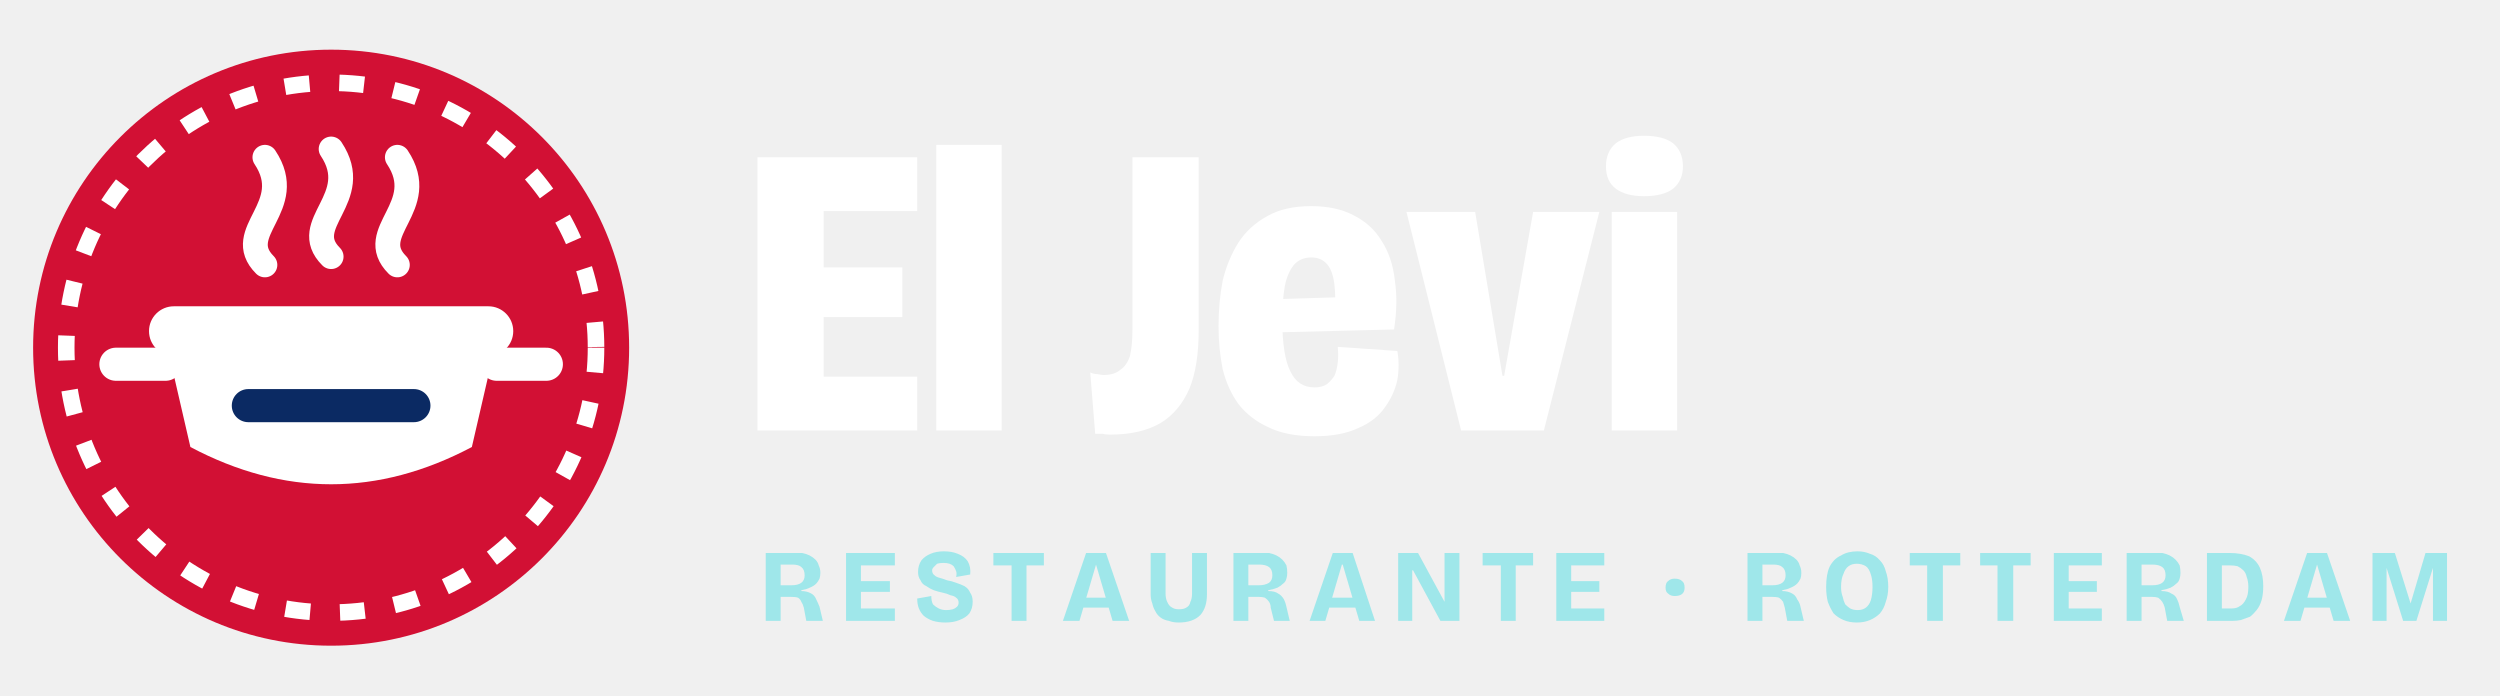
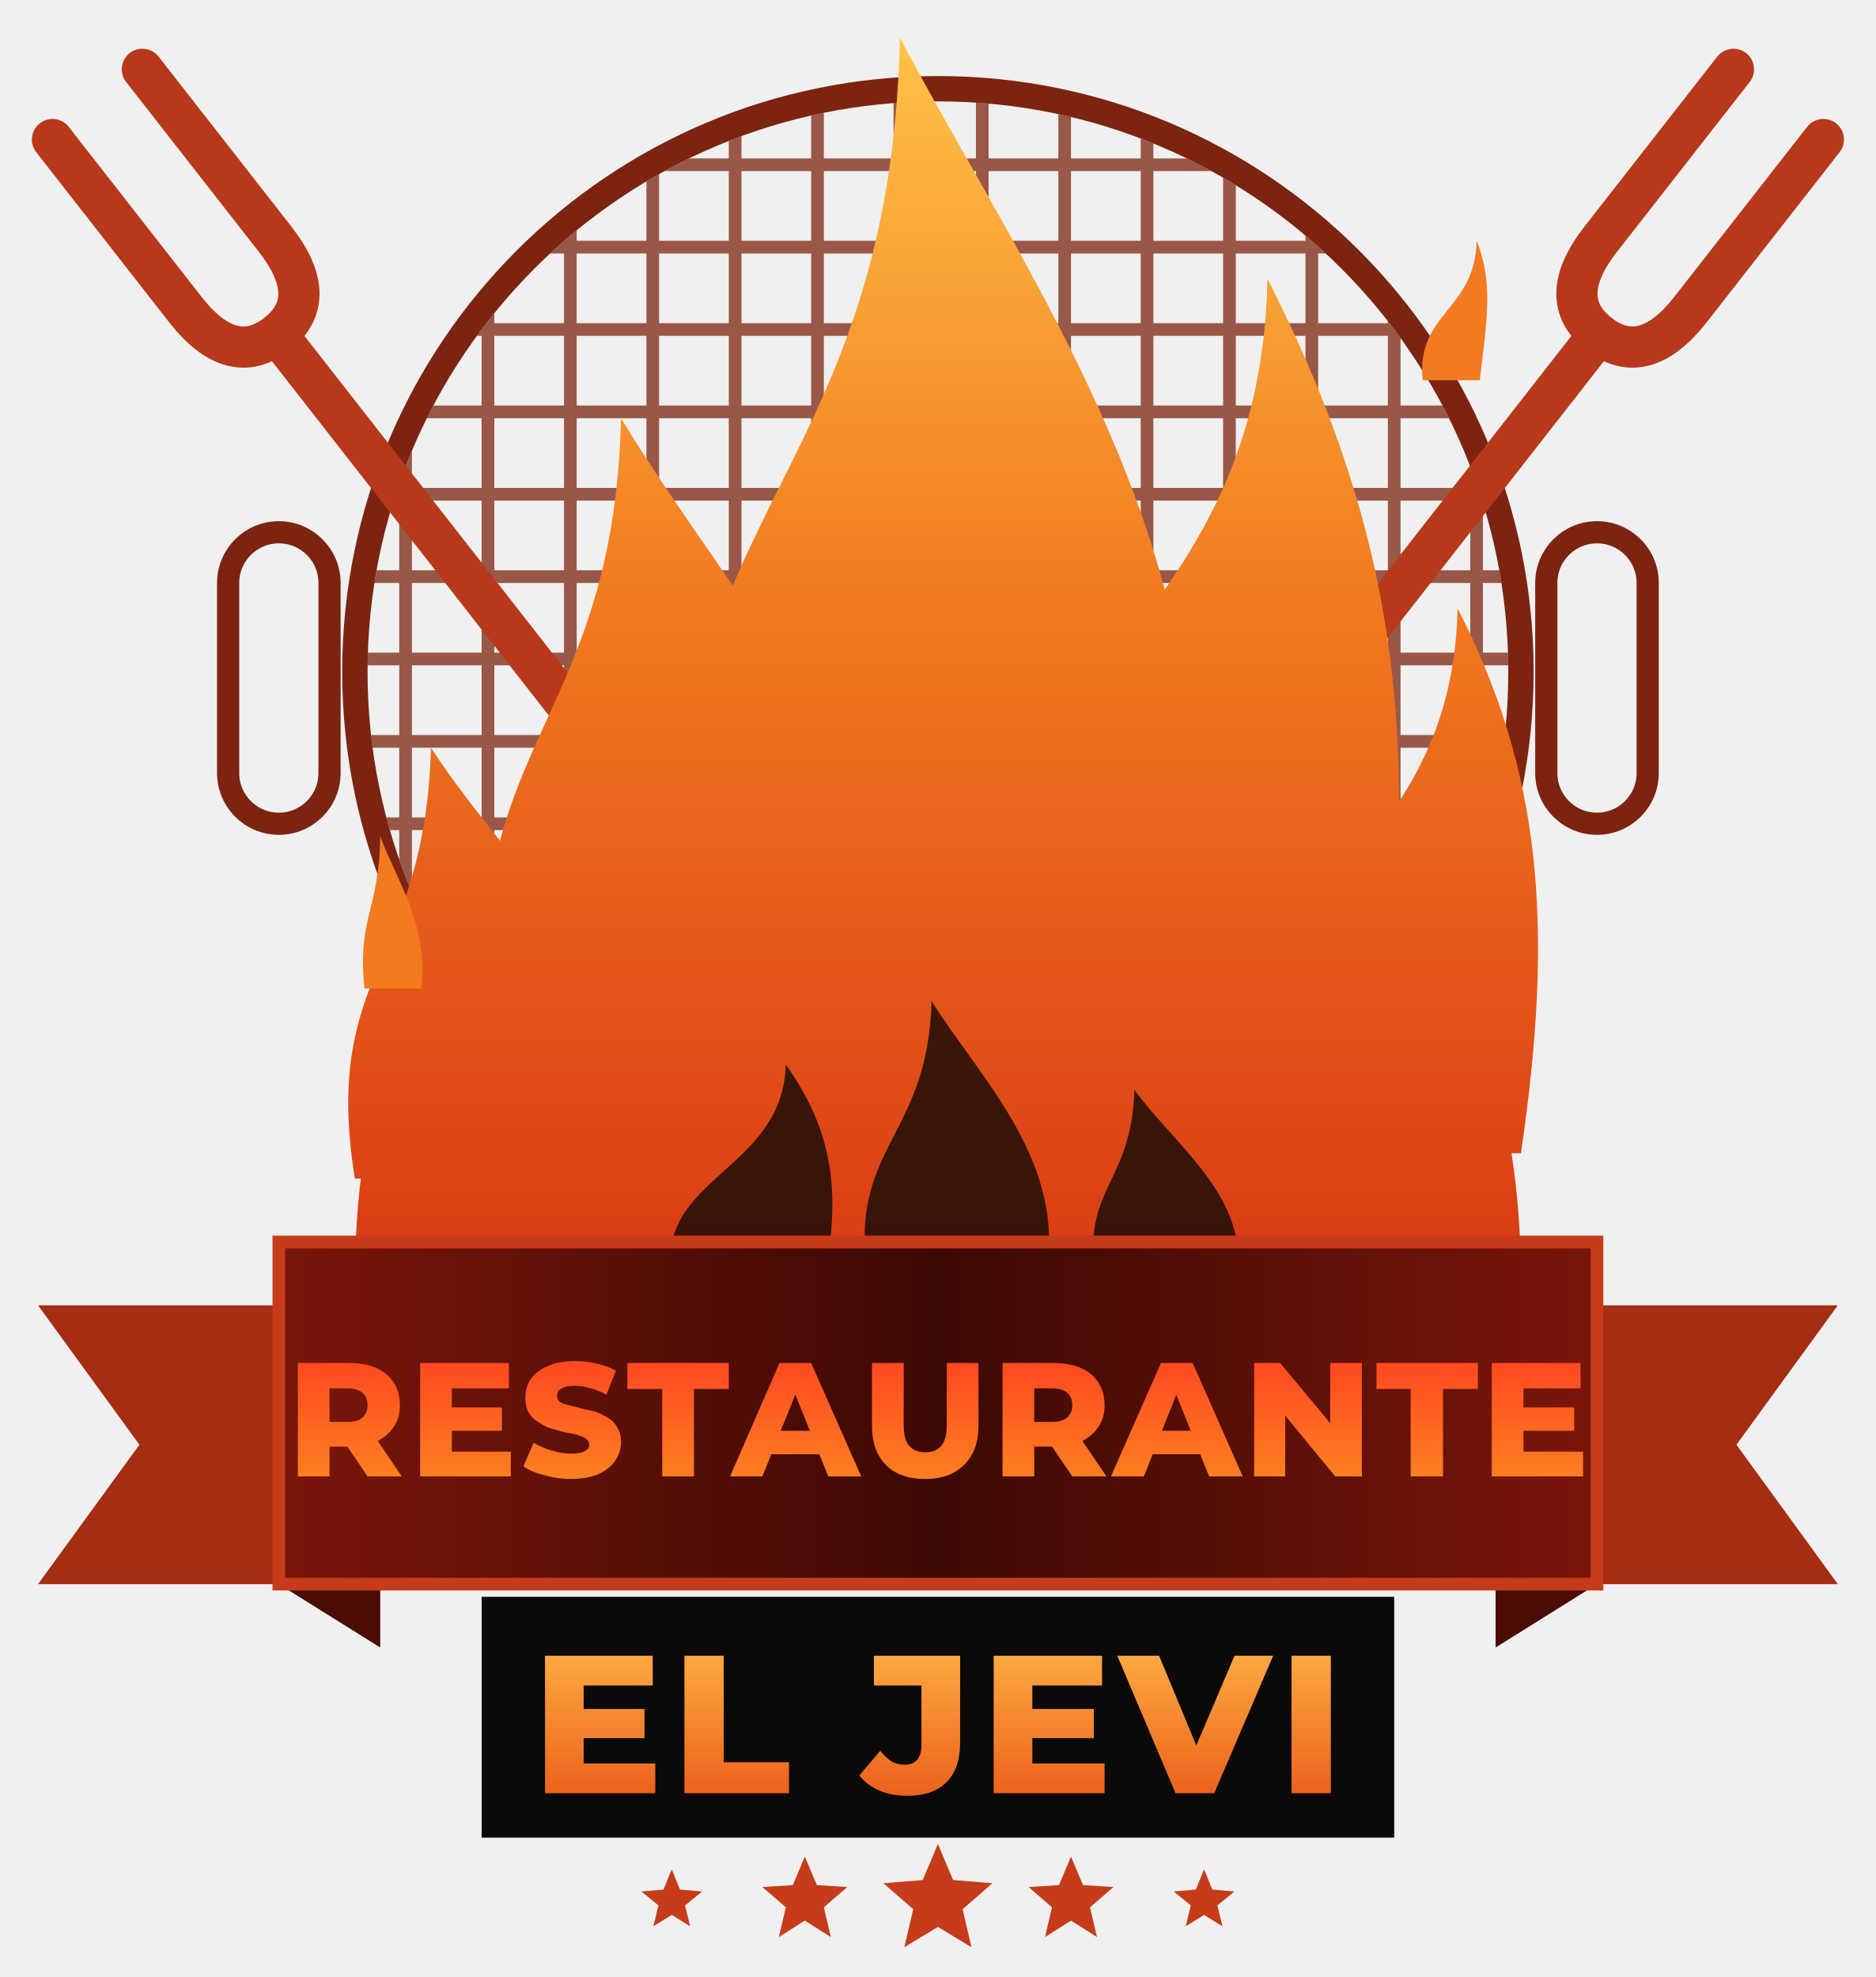
- <svg xmlns="http://www.w3.org/2000/svg" viewBox="0 0 302 84" width="302" height="84" role="img" aria-label="Restaurante El Jevi">
-   <g>
-     <circle cx="40" cy="42" r="36" fill="#D21034" />
-     <circle cx="40" cy="42" r="32.0" fill="none" stroke="#fff" stroke-width="2.0" stroke-dasharray="3.0 3.6" />
-     <path d="M20.0 41.0L60.0 41.0L57.0 54.0Q40.0 63.0 23.0 54.0Z" fill="#fff" />
-     <rect x="18.0" y="37.0" width="44.0" height="6.0" rx="3.0" fill="#fff" />
-     <path d="M20.0 44.0h-6.0M60.0 44.0h6.0" stroke="#fff" stroke-width="4.0" stroke-linecap="round" />
-     <path d="M32.0 32.0c-4.0 -4.0 4.0 -7.0 0 -13.0M40.0 31.0c-4.0 -4.0 4.0 -7.0 0 -13.0M48.0 32.0c-4.0 -4.0 4.0 -7.0 0 -13.0" fill="none" stroke="#fff" stroke-width="3.0" stroke-linecap="round" />
-     <rect x="28.0" y="47.0" width="24.0" height="4.0" rx="2.0" fill="#0B2A63" />
+ <svg xmlns="http://www.w3.org/2000/svg" viewBox="52 44 296 312" role="img" aria-label="Restaurante El Jevi">
+   <defs>
+     <linearGradient id="lv" gradientUnits="userSpaceOnUse" x1="0" y1="246" x2="0" y2="50">
+       <stop offset="0" stop-color="#d93a14" />
+       <stop offset=".55" stop-color="#f27a1f" />
+       <stop offset="1" stop-color="#ffc247" />
+     </linearGradient>
+     <linearGradient id="lr" gradientUnits="userSpaceOnUse" x1="0" y1="255" x2="0" y2="282">
+       <stop offset="0" stop-color="#ff3d1f" />
+       <stop offset="1" stop-color="#ff8d22" />
+     </linearGradient>
+     <linearGradient id="le" gradientUnits="userSpaceOnUse" x1="0" y1="302" x2="0" y2="328">
+       <stop offset="0" stop-color="#ffb347" />
+       <stop offset="1" stop-color="#ec5f1a" />
+     </linearGradient>
+     <linearGradient id="lb" gradientUnits="userSpaceOnUse" x1="96" y1="0" x2="304" y2="0">
+       <stop offset="0" stop-color="#7a160a" />
+       <stop offset=".5" stop-color="#3d0905" />
+       <stop offset="1" stop-color="#7a160a" />
+     </linearGradient>
+     <clipPath id="lc">
+       <circle cx="200" cy="150" r="90" />
+     </clipPath>
+   </defs>
+   <g fill="none" stroke="#7c2410" stroke-linecap="round">
+     <circle cx="200" cy="150" r="92" stroke-width="4" />
+     <path d="M116 58V242M129 58V242M142 58V242M155 58V242M168 58V242M181 58V242M194 58V242M207 58V242M220 58V242M233 58V242M246 58V242M259 58V242M272 58V242M285 58V242M108 70H292M108 83H292M108 96H292M108 109H292M108 122H292M108 135H292M108 148H292M108 161H292M108 174H292M108 187H292M108 200H292M108 213H292M108 226H292M108 239H292" stroke-width="2" clip-path="url(#lc)" opacity=".75" />
+     <rect x="88" y="128" width="16" height="46" rx="8" stroke-width="3.5" />
+     <rect x="296" y="128" width="16" height="46" rx="8" stroke-width="3.5" />
+     <g stroke="#b8381a" stroke-width="6.5" stroke-linejoin="round">
+       <path transform="translate(92 92) rotate(-38)" d="M-9 -40V-6Q-9 6 0 6Q9 6 9 -6V-40M0 6V150" />
+       <path transform="translate(308 92) rotate(38)" d="M-9 -40V-6Q-9 6 0 6Q9 6 9 -6V-40M0 6V150" />
+     </g>
  </g>
-   <path fill="#FFFFFF" d="M91.5 52V19H99.5V52ZM97.3 52V45.5H110.8V52ZM97.3 38.3V32.3H109V38.3ZM97.3 25.5V19H110.8V25.5ZM113.1 52V17.5H121V52ZM132.3 52.4 131.7 45Q132.2 45.2 132.6 45.2Q133.1 45.3 133.3 45.3Q134.6 45.3 135.3 44.7Q136.1 44.2 136.5 43Q136.8 41.7 136.8 39.8V19H144.8V39.9Q144.8 44.2 143.7 46.9Q142.5 49.7 140.2 51.1Q137.8 52.5 134.1 52.5Q133.5 52.5 133.2 52.4Q132.8 52.4 132.3 52.4ZM158.8 52.7Q155.4 52.7 153.2 51.6Q151 50.6 149.6 48.8Q148.3 47 147.7 44.6Q147.2 42.1 147.2 39.4Q147.2 36.5 147.7 33.9Q148.3 31.4 149.6 29.3Q150.9 27.3 153.1 26.1Q155.2 24.9 158.4 24.9Q161.4 24.9 163.5 26Q165.7 27.1 166.9 29.1Q168.2 31.1 168.5 33.9Q168.9 36.6 168.4 39.8L152.2 40.2V36.2L162 35.9L161.2 38.5Q161.4 36 161.2 34.4Q161 32.7 160.3 31.9Q159.6 31.1 158.4 31.1Q157.1 31.1 156.3 32Q155.5 33 155.2 34.6Q154.9 36.3 154.9 38.6Q154.9 43 155.9 44.9Q156.8 46.8 158.8 46.8Q159.7 46.8 160.3 46.4Q160.8 46 161.2 45.4Q161.5 44.7 161.6 43.8Q161.7 42.9 161.6 41.9L168.8 42.4Q169.1 44.1 168.8 45.9Q168.4 47.7 167.3 49.2Q166.2 50.8 164.1 51.7Q162 52.7 158.8 52.7ZM176.5 52 169.9 25.6H178.2L181.5 45.4H181.7L185.2 25.6H193.2L186.5 52ZM194.7 52V25.6H202.6V52ZM198.6 23.7Q196.4 23.7 195.2 22.8Q194 21.9 194 20.1Q194 18.3 195.2 17.3Q196.4 16.4 198.6 16.4Q200.9 16.4 202.1 17.3Q203.3 18.3 203.3 20.1Q203.3 21.8 202.1 22.8Q200.9 23.7 198.6 23.7Z" />
-   <path fill="#9FE7EA" d="M92.5 75V66.8H95.8Q96.4 66.8 96.9 66.8Q97.4 66.9 97.8 67.1Q98.2 67.3 98.5 67.6Q98.8 67.9 98.9 68.3Q99.1 68.7 99.1 69.2Q99.1 69.6 99 69.9Q98.8 70.3 98.6 70.5Q98.3 70.8 97.8 71Q97.4 71.2 96.8 71.3V71.4Q97.5 71.4 98 71.7Q98.4 71.9 98.6 72.4Q98.8 72.8 99 73.3L99.4 75H97.4L97.1 73.4Q97 73 96.8 72.7Q96.7 72.4 96.4 72.2Q96.1 72.1 95.5 72.1H94.3V75ZM94.3 70.7H95.6Q96.4 70.7 96.8 70.4Q97.2 70.1 97.2 69.5Q97.2 68.8 96.8 68.5Q96.5 68.2 95.7 68.2H94.3ZM102.2 75V66.8H104V75ZM103.5 75V73.5H108.1V75ZM103.5 71.5V70.2H107.5V71.5ZM103.5 68.3V66.8H108.1V68.3ZM114.2 75.2Q113.4 75.2 112.7 75Q112.1 74.8 111.6 74.4Q111.2 74 111 73.5Q110.8 73 110.8 72.3L112.5 72Q112.5 72.6 112.7 73Q113 73.3 113.4 73.5Q113.8 73.7 114.3 73.7Q114.7 73.7 115.1 73.6Q115.4 73.5 115.6 73.3Q115.8 73.1 115.8 72.8Q115.8 72.4 115.5 72.2Q115.3 72 114.8 71.9Q114.4 71.7 113.9 71.6Q113.4 71.5 112.8 71.3Q112.3 71.1 111.9 70.8Q111.4 70.6 111.2 70.1Q110.9 69.7 110.9 69.1Q110.9 68.3 111.3 67.7Q111.7 67.2 112.4 66.9Q113.1 66.6 114 66.6Q115 66.6 115.7 66.9Q116.5 67.2 116.9 67.8Q117.3 68.5 117.2 69.4L115.5 69.7Q115.6 69.3 115.5 69Q115.4 68.7 115.2 68.4Q115 68.2 114.7 68.1Q114.4 68 114 68Q113.5 68 113.2 68.1Q113 68.3 112.8 68.5Q112.6 68.7 112.6 68.9Q112.6 69.3 112.9 69.5Q113.1 69.7 113.5 69.8Q113.9 69.9 114.4 70.1Q115 70.2 115.5 70.4Q116.1 70.6 116.5 70.8Q117 71.1 117.2 71.6Q117.5 72 117.5 72.7Q117.5 73.5 117.1 74.1Q116.7 74.6 115.9 74.9Q115.2 75.2 114.2 75.2ZM122.2 75V66.8H124V75ZM120 68.3V66.8H126.1V68.3ZM128.4 75 131.2 66.8H133.6L136.4 75H134.4L132.4 68.2H132.4L130.4 75ZM129.9 73.4V72.2H135.1V73.4ZM142.4 75.2Q141.7 75.2 141.2 75Q140.6 74.9 140.2 74.6Q139.8 74.3 139.6 73.9Q139.3 73.4 139.2 72.9Q139 72.4 139 71.8V66.8H140.8V71.7Q140.8 72.3 141 72.7Q141.2 73.2 141.6 73.4Q141.9 73.6 142.4 73.6Q143 73.6 143.3 73.4Q143.7 73.2 143.8 72.7Q144 72.3 144 71.7V66.8H145.8V71.8Q145.8 73.4 145 74.3Q144.1 75.2 142.4 75.2ZM149 75V66.8H152.3Q152.8 66.8 153.3 66.8Q153.8 66.9 154.2 67.1Q154.6 67.3 154.9 67.6Q155.2 67.9 155.4 68.3Q155.5 68.7 155.5 69.2Q155.5 69.6 155.4 69.9Q155.3 70.3 155 70.5Q154.7 70.8 154.3 71Q153.8 71.2 153.2 71.3V71.4Q154 71.4 154.4 71.7Q154.8 71.9 155.1 72.4Q155.3 72.8 155.4 73.3L155.8 75H153.9L153.5 73.4Q153.5 73 153.3 72.7Q153.1 72.4 152.8 72.2Q152.5 72.1 152 72.1H150.8V75ZM150.8 70.7H152.1Q152.8 70.7 153.3 70.4Q153.7 70.1 153.7 69.5Q153.7 68.8 153.3 68.5Q152.9 68.2 152.1 68.2H150.8ZM158.2 75 161 66.8H163.4L166.1 75H164.2L162.2 68.2H162.1L160.1 75ZM159.7 73.4V72.2H164.9V73.4ZM168.9 75V66.8H171.3L174.5 72.7H174.5V66.8H176.3V75H174L170.7 68.9H170.6V75ZM181.3 75V66.8H183.1V75ZM179.1 68.3V66.8H185.2V68.3ZM188 75V66.8H189.8V75ZM189.3 75V73.5H193.8V75ZM189.3 71.5V70.2H193.2V71.5ZM189.3 68.3V66.8H193.8V68.3ZM202.3 72Q201.8 72 201.5 71.7Q201.2 71.5 201.2 71Q201.2 70.4 201.5 70.2Q201.8 69.9 202.3 69.9Q202.9 69.9 203.2 70.2Q203.5 70.4 203.5 71Q203.5 72 202.3 72ZM211.1 75V66.8H214.3Q214.9 66.8 215.4 66.8Q215.9 66.9 216.3 67.1Q216.7 67.3 217 67.6Q217.3 67.9 217.4 68.3Q217.6 68.7 217.6 69.2Q217.6 69.6 217.5 69.9Q217.3 70.3 217.1 70.5Q216.8 70.8 216.3 71Q215.9 71.2 215.3 71.3V71.4Q216 71.4 216.5 71.7Q216.9 71.9 217.1 72.4Q217.4 72.8 217.5 73.3L217.9 75H215.9L215.6 73.4Q215.5 73 215.4 72.7Q215.2 72.4 214.9 72.2Q214.6 72.1 214 72.1H212.9V75ZM212.9 70.7H214.1Q214.9 70.7 215.3 70.4Q215.7 70.1 215.7 69.5Q215.7 68.8 215.3 68.5Q215 68.2 214.2 68.2H212.9ZM224.3 75.2Q223.4 75.2 222.7 74.9Q222 74.6 221.5 74.1Q221.1 73.5 220.8 72.7Q220.6 71.9 220.6 70.9Q220.6 69.4 221 68.5Q221.5 67.5 222.4 67.1Q223.2 66.6 224.4 66.6Q225.2 66.6 225.9 66.9Q226.6 67.1 227.1 67.7Q227.6 68.2 227.8 69Q228.1 69.8 228.1 70.9Q228.1 71.9 227.8 72.7Q227.6 73.5 227.1 74.1Q226.6 74.6 225.9 74.9Q225.2 75.2 224.3 75.2ZM224.4 73.7Q225 73.7 225.4 73.4Q225.8 73.1 226 72.5Q226.2 71.8 226.2 70.9Q226.2 70 226 69.4Q225.8 68.7 225.4 68.4Q224.9 68.1 224.3 68.1Q223.7 68.1 223.3 68.4Q222.9 68.7 222.7 69.3Q222.4 69.9 222.4 70.9Q222.4 71.6 222.6 72.1Q222.7 72.6 222.9 73Q223.2 73.3 223.5 73.5Q223.9 73.7 224.4 73.7ZM232.8 75V66.8H234.7V75ZM230.7 68.3V66.8H236.8V68.3ZM241.3 75V66.8H243.2V75ZM239.2 68.3V66.8H245.3V68.3ZM248.1 75V66.8H249.9V75ZM249.4 75V73.5H253.9V75ZM249.4 71.5V70.2H253.3V71.5ZM249.4 68.3V66.8H253.9V68.3ZM256.9 75V66.8H260.2Q260.7 66.8 261.2 66.8Q261.7 66.9 262.1 67.1Q262.5 67.3 262.8 67.6Q263.1 67.9 263.3 68.3Q263.4 68.7 263.4 69.2Q263.4 69.6 263.3 69.9Q263.2 70.3 262.9 70.5Q262.6 70.8 262.2 71Q261.7 71.2 261.1 71.3V71.4Q261.9 71.4 262.3 71.7Q262.8 71.9 263 72.4Q263.2 72.8 263.3 73.3L263.8 75H261.8L261.5 73.4Q261.4 73 261.2 72.7Q261 72.4 260.7 72.2Q260.4 72.1 259.9 72.1H258.7V75ZM258.7 70.7H260Q260.8 70.7 261.2 70.4Q261.6 70.1 261.6 69.5Q261.6 68.8 261.2 68.5Q260.8 68.2 260 68.2H258.7ZM267.4 75V73.5H269.6Q270.2 73.5 270.6 73.2Q271 73 271.3 72.4Q271.6 71.9 271.6 70.9Q271.6 70.2 271.4 69.7Q271.3 69.2 271 68.9Q270.7 68.6 270.3 68.4Q269.9 68.3 269.4 68.3H267.4V66.8H269.3Q270.7 66.8 271.7 67.2Q272.6 67.7 273 68.6Q273.4 69.5 273.4 70.8Q273.4 71.8 273.2 72.5Q273 73.2 272.6 73.7Q272.2 74.2 271.8 74.5Q271.3 74.7 270.7 74.9Q270.2 75 269.7 75ZM266.6 75V66.8H268.4V75ZM275.9 75 278.7 66.8H281.1L283.9 75H281.9L279.9 68.2H279.9L277.9 75ZM277.4 73.4V72.2H282.6V73.4ZM286.6 75V66.8H289.3L291.2 72.9H291.2L293 66.8H295.6V75H293.9V68.6H293.9L291.9 75H290.3L288.3 68.6H288.3V75Z" />
+   <path d="M161.0 196C151.6 125.9 192.4 123.0 194 50C217.4 93.8 248.4 134.7 239.0 196ZM210.0 206C202.8 149.4 250.8 147.0 252 88C270.0 123.4 277.2 156.4 270.0 206ZM130.0 210C122.8 162.0 148.8 160.0 150 110C168.0 140.0 197.2 168.0 190.0 210ZM248.0 226C242.7 184.7 281.1 183.0 282 140C295.2 165.8 297.3 189.9 292.0 226ZM108.0 230C102.7 197.4 119.1 196.0 120 162C133.2 182.4 157.3 201.4 152.0 230ZM108 246C108 182 150 150 200 150C250 150 292 182 292 246Z" fill="url(#lv)" />
+   <path d="M158.0 246C155.1 229.7 175.5 229.0 176 212C183.2 222.2 184.9 231.7 182.0 246ZM189.0 246C185.6 224.9 198.4 224.0 199 202C207.4 215.2 220.4 227.5 217.0 246ZM225.0 246C222.4 231.6 230.6 231.0 231 216C237.6 225.0 249.6 233.4 247.0 246Z" fill="#1c0c07" opacity=".85" />
+   <path d="M109.5 200C108.4 188.5 111.8 188.0 112 176C114.7 183.2 119.6 189.9 118.5 200ZM276.5 104C275.4 93.4 284.8 93.0 285 82C287.7 88.6 286.6 94.8 285.5 104Z" fill="#f27a1f" />
+   <path d="M58 250H112V294H58L74 272Z" fill="#a52d12" />
+   <path d="M342 250H288V294H342L326 272Z" fill="#a52d12" />
+   <path d="M96 294L112 304V294Z M304 294L288 304V294Z" fill="#4a0c05" />
+   <rect x="96" y="240" width="208" height="54" fill="url(#lb)" stroke="#c63c1a" stroke-width="2" />
+   <path d="M99 277V259.1H107Q110.9 259.1 113 260.9Q115.1 262.7 115.1 265.8Q115.1 267.8 114.1 269.2Q113.1 270.7 111.4 271.5Q109.6 272.3 107.2 272.3H101.8L104 270.1V277ZM110 277 105.6 270.5H111L115.4 277ZM104 270.7 101.8 268.4H106.9Q108.4 268.4 109.2 267.7Q110 267 110 265.8Q110 264.5 109.2 263.8Q108.4 263.1 106.9 263.1H101.8L104 260.8ZM118.3 277V259.1H132.3V263.1H123.3V273.1H132.6V277ZM122.9 269.8V266.1H131.2V269.8ZM142.1 277.4Q139.9 277.4 137.9 276.8Q135.8 276.3 134.6 275.4L136.2 271.7Q137.4 272.4 139 272.9Q140.5 273.4 142.1 273.4Q143.1 273.4 143.8 273.2Q144.4 273 144.7 272.7Q145 272.4 145 272Q145 271.4 144.4 271Q143.9 270.7 143 270.4Q142.1 270.2 141 270Q139.9 269.7 138.8 269.4Q137.8 269 136.9 268.4Q136 267.9 135.4 266.9Q134.9 266 134.9 264.6Q134.9 263 135.7 261.7Q136.6 260.4 138.4 259.6Q140.1 258.8 142.8 258.8Q144.5 258.8 146.2 259.2Q147.9 259.6 149.2 260.3L147.7 264.1Q146.4 263.4 145.2 263.1Q143.9 262.7 142.7 262.7Q141.7 262.7 141.1 262.9Q140.4 263.2 140.1 263.5Q139.9 263.9 139.9 264.3Q139.9 264.9 140.4 265.3Q141 265.6 141.9 265.8Q142.8 266 143.8 266.3Q144.9 266.5 146 266.8Q147.1 267.2 148 267.8Q148.9 268.3 149.4 269.3Q150 270.2 150 271.6Q150 273.1 149.1 274.5Q148.2 275.8 146.5 276.6Q144.7 277.4 142.1 277.4ZM156.5 277V263.2H151V259.1H167V263.2H161.5V277ZM167.2 277 175 259.1H180L187.9 277H182.7L176.5 261.6H178.5L172.3 277ZM171.5 273.5 172.8 269.8H181.5L182.8 273.5ZM198 277.4Q194 277.4 191.8 275.2Q189.6 273 189.6 269V259.1H194.6V268.9Q194.6 271.2 195.5 272.2Q196.4 273.2 198 273.2Q199.6 273.2 200.5 272.2Q201.4 271.2 201.4 268.9V259.1H206.4V269Q206.4 273 204.1 275.2Q201.9 277.4 198 277.4ZM210.2 277V259.1H218.2Q222.1 259.1 224.2 260.9Q226.3 262.7 226.3 265.8Q226.3 267.8 225.3 269.2Q224.3 270.7 222.6 271.5Q220.8 272.3 218.3 272.3H213L215.2 270.1V277ZM221.2 277 216.8 270.5H222.2L226.6 277ZM215.2 270.7 213 268.4H218Q219.6 268.4 220.4 267.7Q221.2 267 221.2 265.8Q221.2 264.5 220.4 263.8Q219.6 263.1 218 263.1H213L215.2 260.8ZM227.3 277 235.2 259.1H240.2L248.1 277H242.8L236.6 261.6H238.6L232.5 277ZM231.6 273.5 232.9 269.8H241.6L242.9 273.5ZM249.9 277V259.1H254L263.9 271H261.9V259.1H266.9V277H262.7L252.9 265.1H254.8V277ZM274.6 277V263.2H269.2V259.1H285.2V263.2H279.7V277ZM287.4 277V259.1H301.4V263.1H292.4V273.1H301.8V277ZM292.1 269.8V266.1H300.4V269.8Z" fill="url(#lr)" />
+   <rect x="128" y="296" width="144" height="38" fill="#0b0a09" />
+   <path d="M138 327V305.3H155V310H144.1V322.3H155.4V327ZM143.7 318.3V313.7H153.7V318.3ZM160 327V305.3H166.2V322.1H176.5V327ZM195.1 327.4Q192.7 327.4 190.8 326.6Q188.9 325.8 187.6 324.2L190.9 320.3Q191.8 321.4 192.7 322Q193.7 322.5 194.7 322.5Q197.4 322.5 197.4 319.4V310H189.9V305.3H203.5V319Q203.5 323.2 201.3 325.3Q199.2 327.4 195.1 327.4ZM208.8 327V305.3H225.9V310H214.9V322.3H226.3V327ZM214.5 318.3V313.7H224.6V318.3ZM237.5 327 228.3 305.3H234.9L242.7 324.1H238.8L246.8 305.3H252.9L243.6 327ZM255.8 327V305.3H262V327Z" fill="url(#le)" />
+   <path d="M158.0 339.0L159.3 342.2L162.8 342.5L160.1 344.7L160.9 348.0L158.0 346.2L155.1 348.0L155.9 344.7L153.2 342.5L156.7 342.2ZM179.0 337.0L180.9 341.5L185.7 341.8L182.0 345.0L183.1 349.7L179.0 347.1L174.9 349.7L176.0 345.0L172.3 341.8L177.1 341.5ZM200.0 335.0L202.4 340.7L208.6 341.2L203.9 345.3L205.3 351.3L200.0 348.1L194.7 351.3L196.1 345.3L191.4 341.2L197.6 340.7ZM221.0 337.0L222.9 341.5L227.7 341.8L224.0 345.0L225.1 349.7L221.0 347.1L216.9 349.7L218.0 345.0L214.3 341.8L219.1 341.5ZM242.0 339.0L243.3 342.2L246.8 342.5L244.1 344.7L244.9 348.0L242.0 346.2L239.1 348.0L239.9 344.7L237.2 342.5L240.7 342.2Z" fill="#c63c1a" />
</svg>
